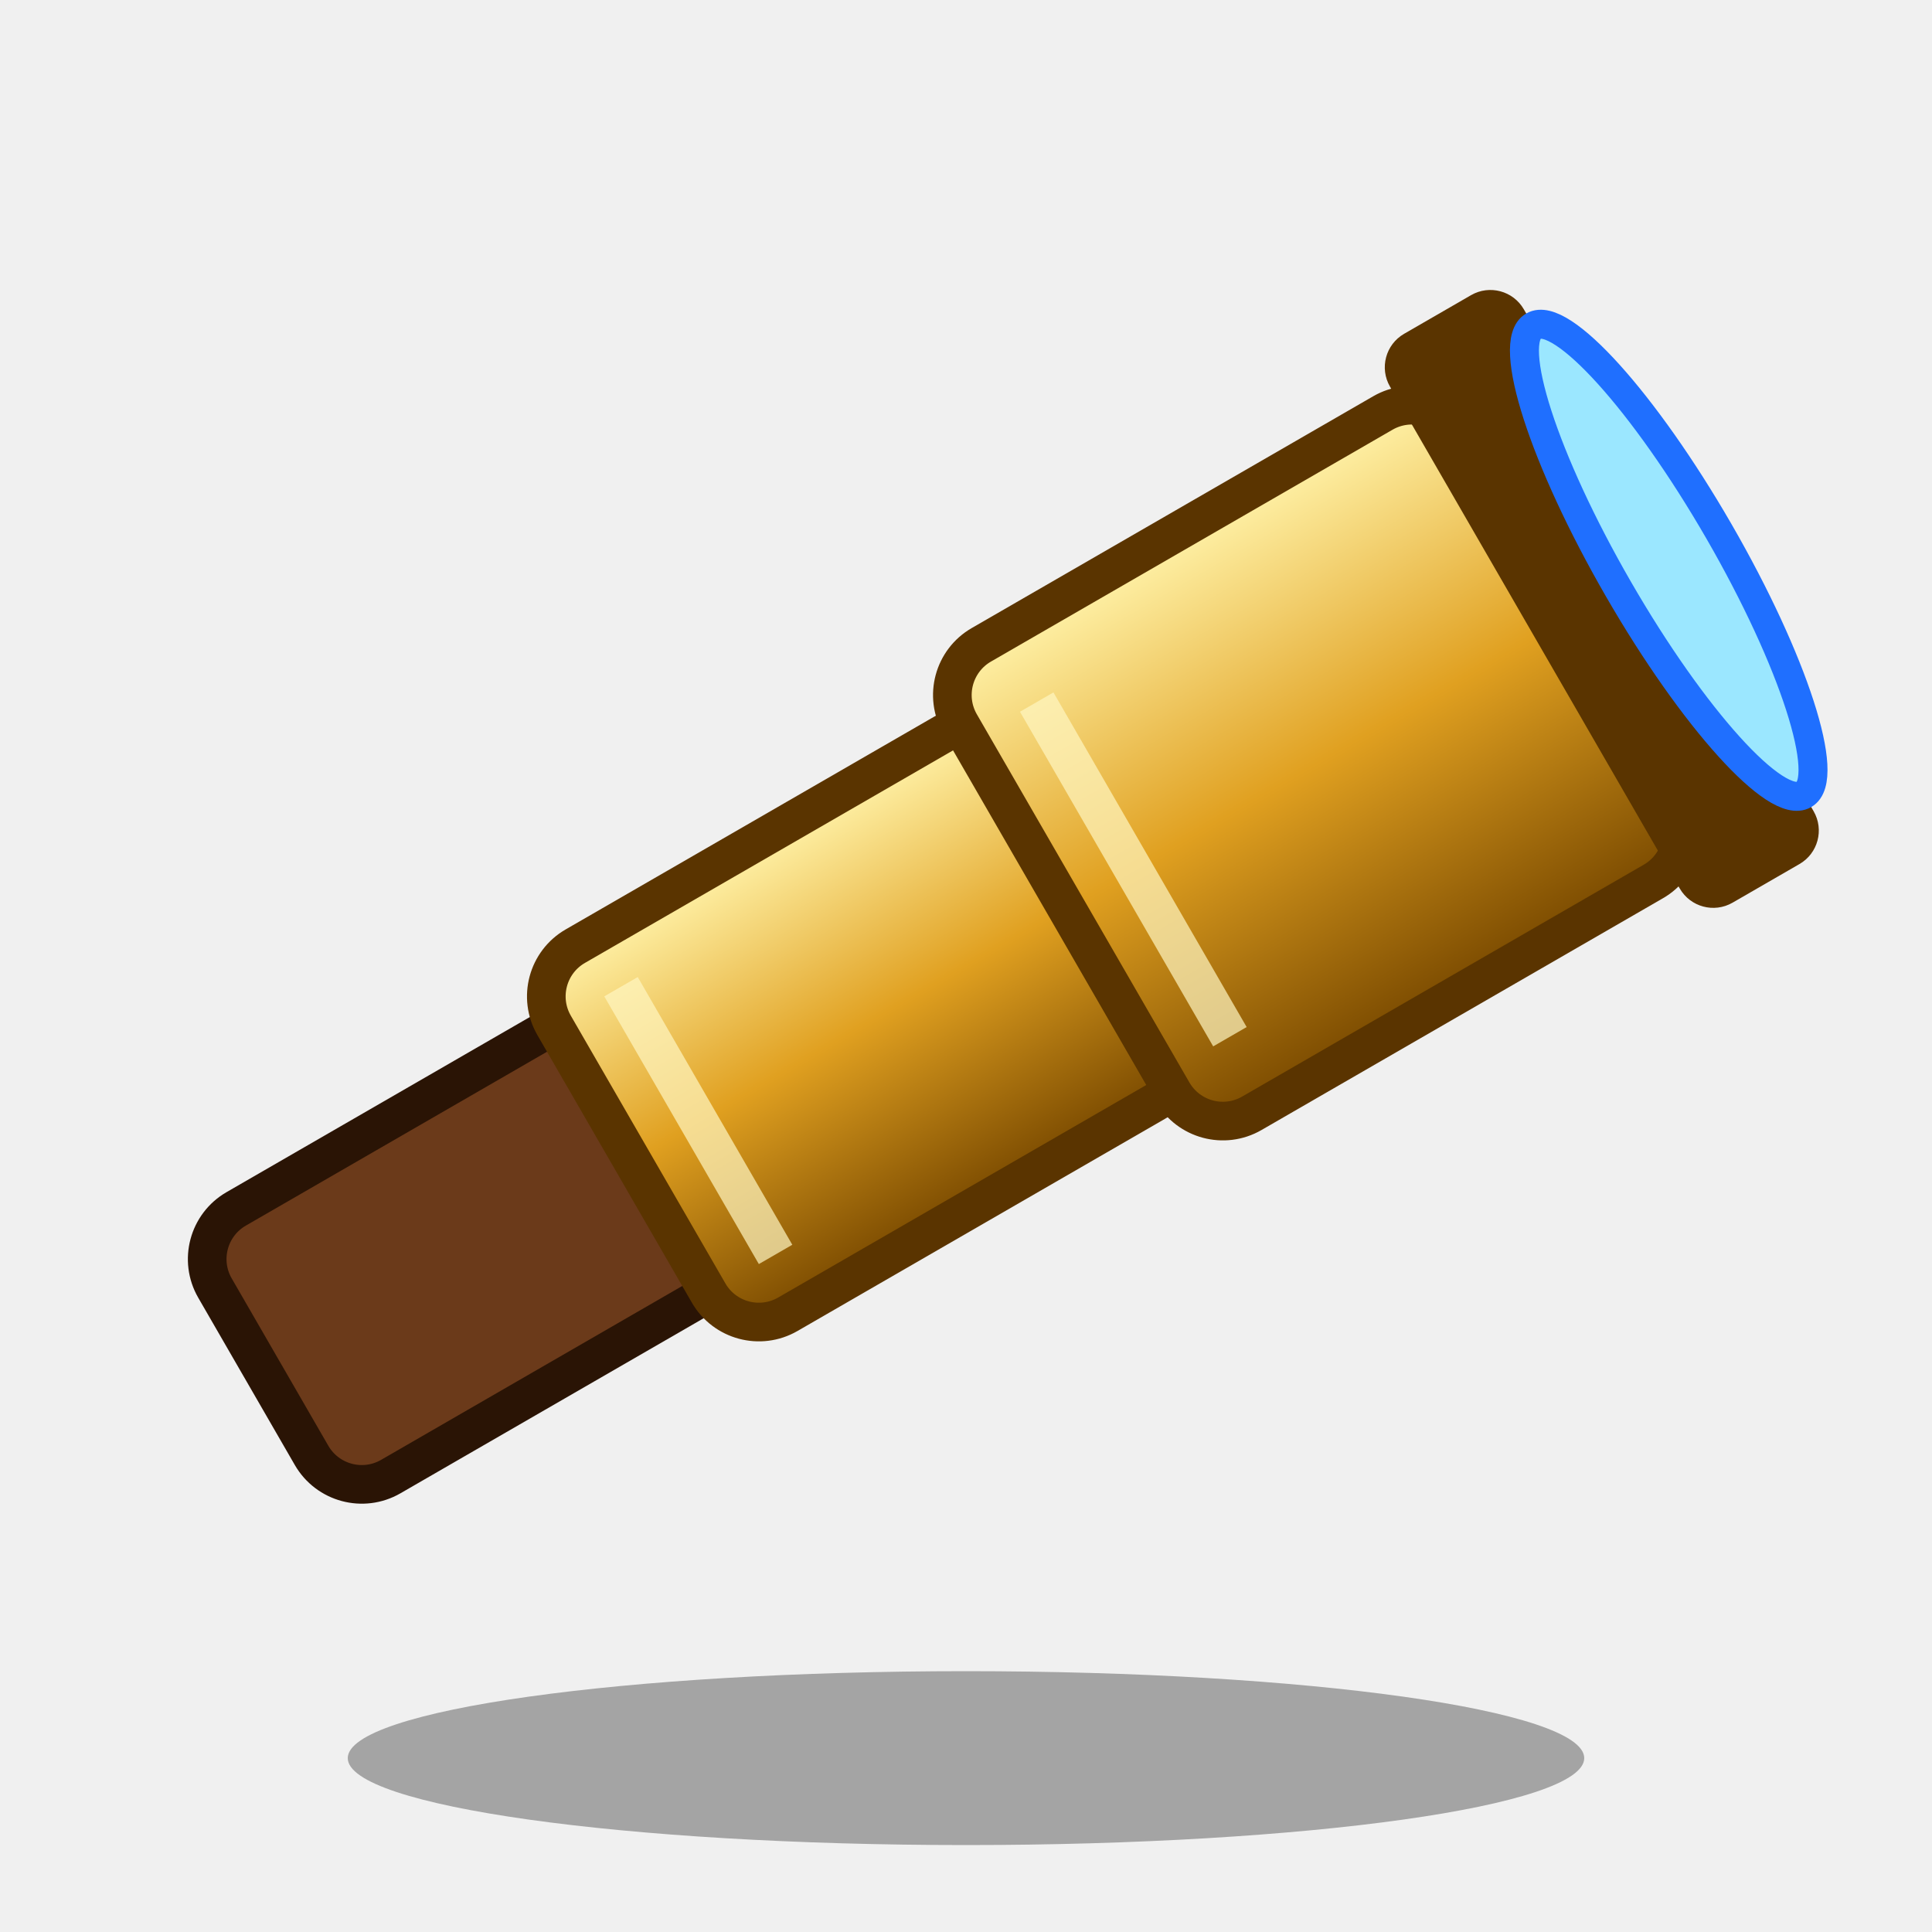
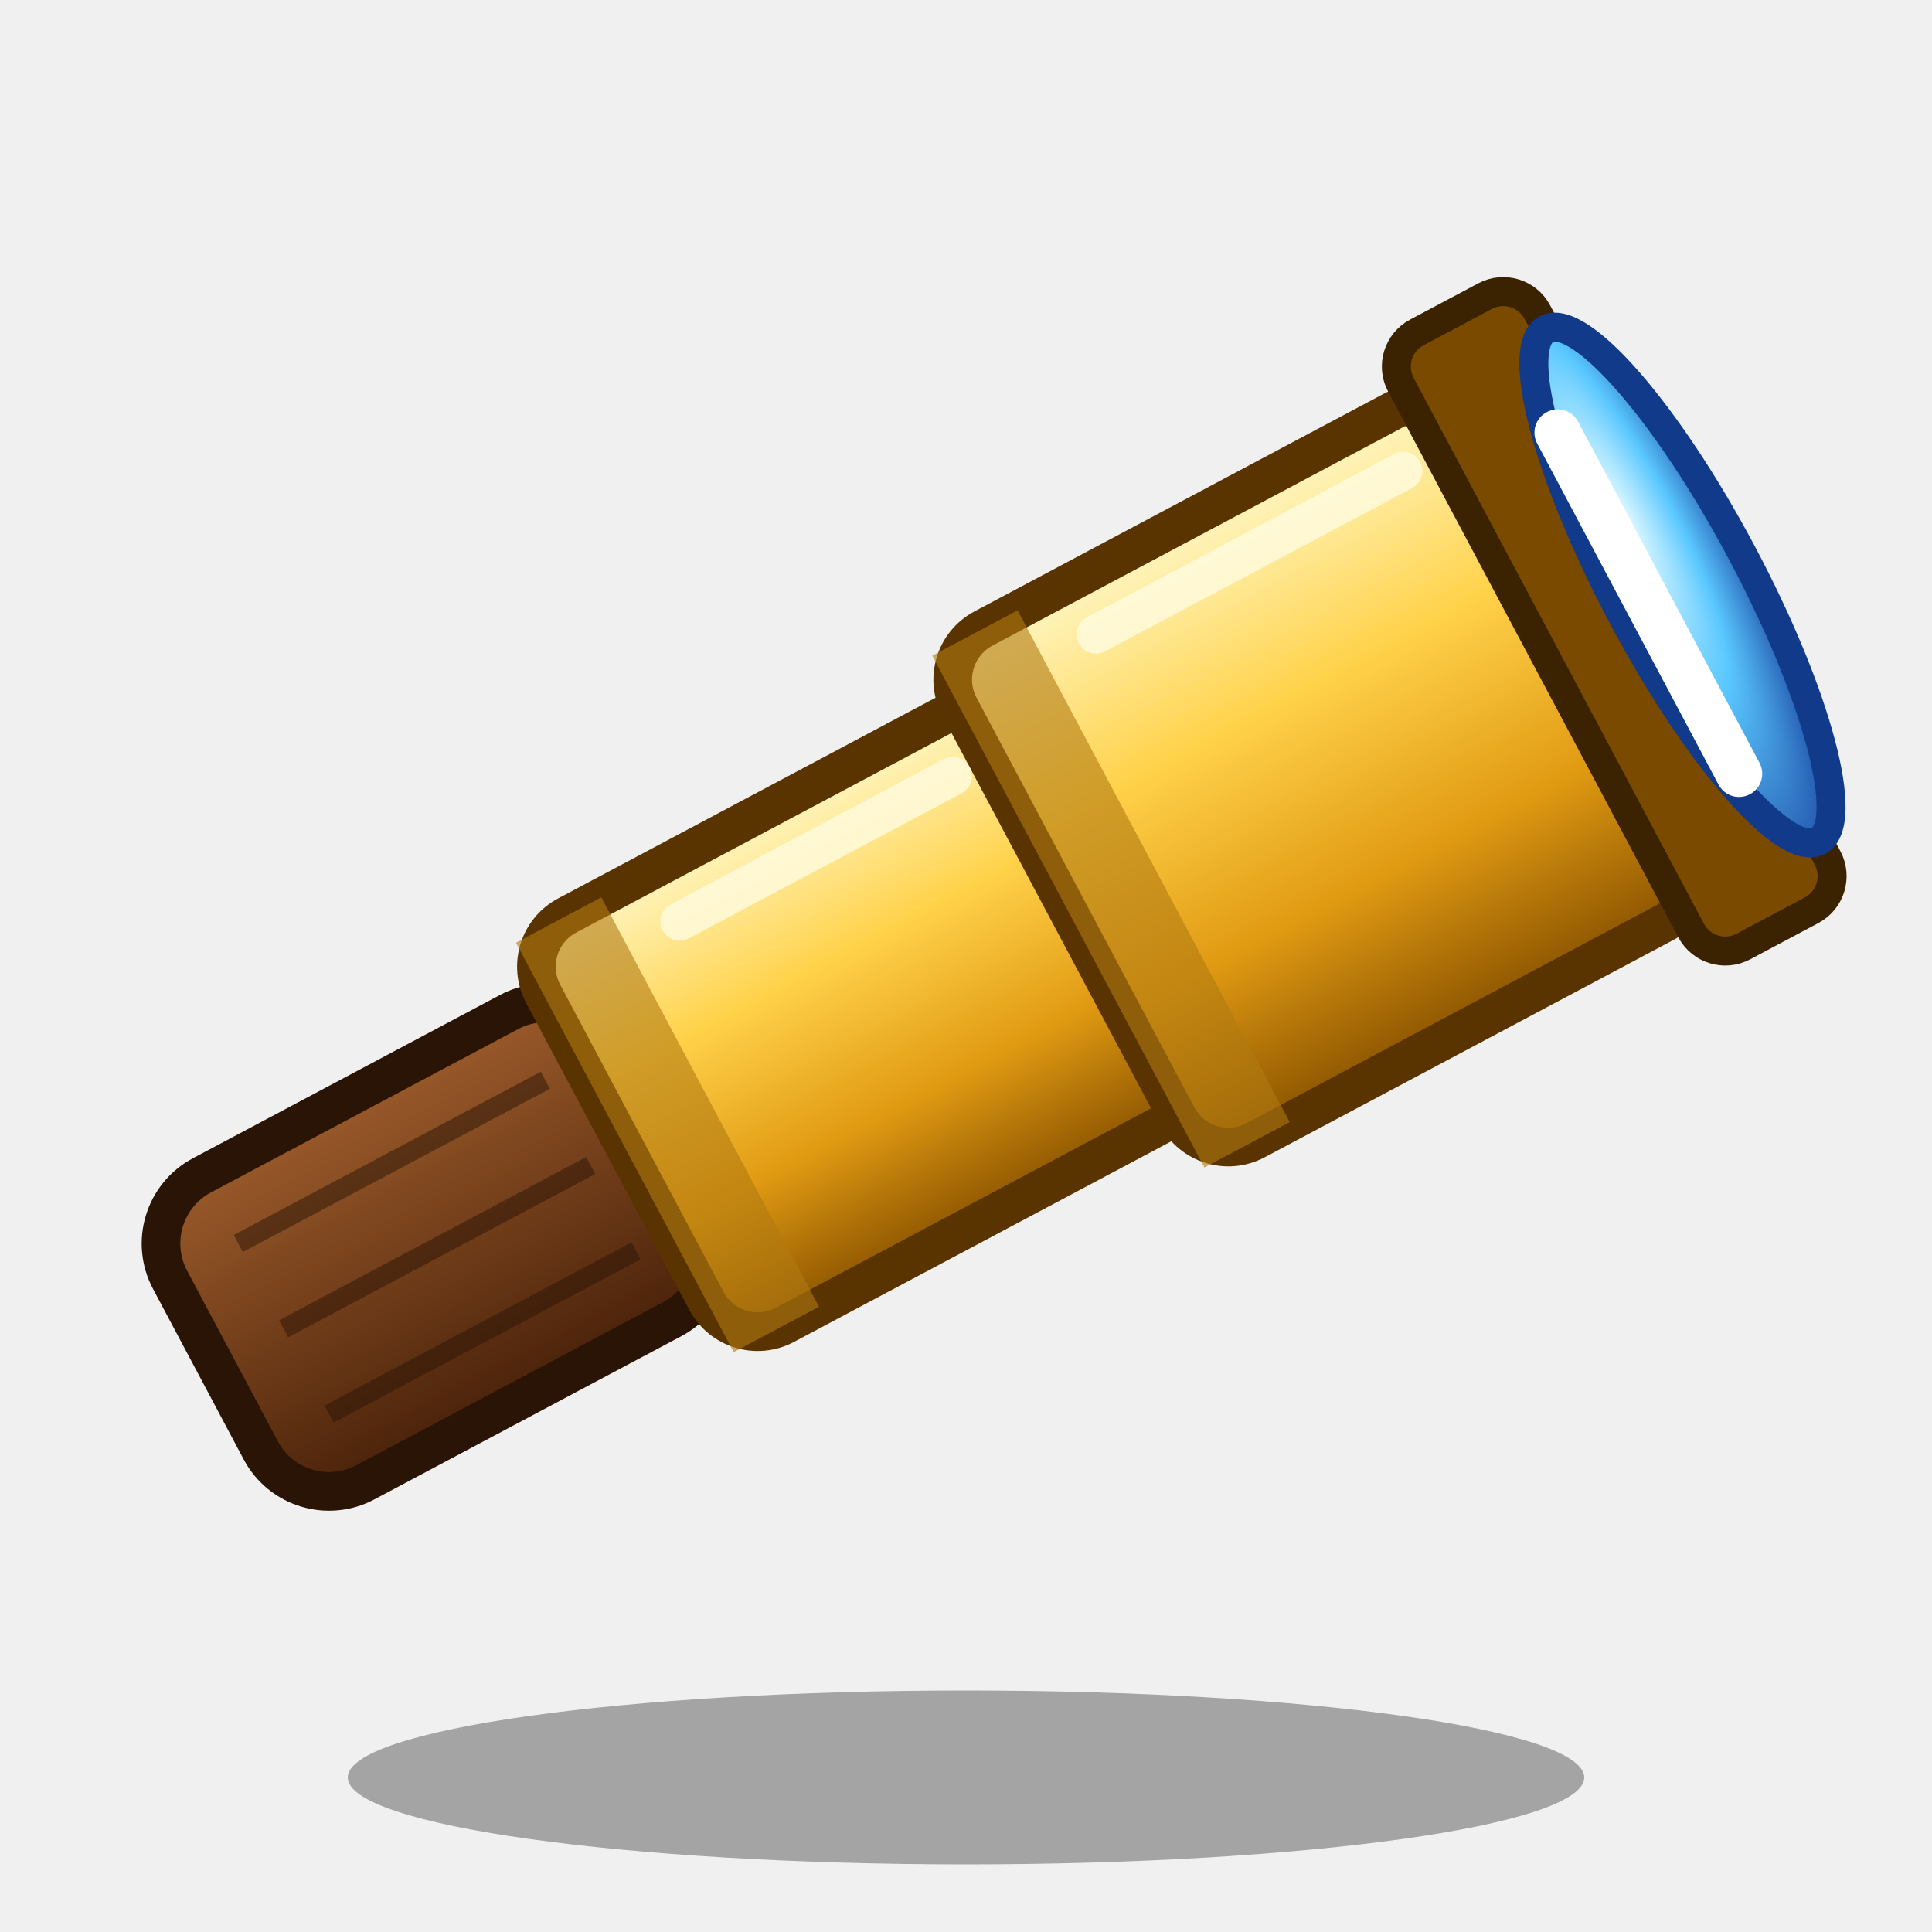
<svg xmlns="http://www.w3.org/2000/svg" width="512" height="512" viewBox="0 0 100 100">
  <defs>
-     <linearGradient id="sg11" x1="0" y1="0" x2="0" y2="1">
-       <stop offset="0" stop-color="#fff2a8" />
-       <stop offset=".5" stop-color="#e0a020" />
-       <stop offset="1" stop-color="#7a4a00" />
+     <linearGradient id="sg12g" x1="0" y1="0" x2="0" y2="1">
+       <stop offset="0" stop-color="#fff6c2" />
+       <stop offset=".35" stop-color="#ffd24a" />
+       <stop offset=".7" stop-color="#e09a12" />
+       <stop offset="1" stop-color="#8a5300" />
    </linearGradient>
+     <linearGradient id="sg12l" x1="0" y1="0" x2="0" y2="1">
+       <stop offset="0" stop-color="#9a5a2a" />
+       <stop offset="1" stop-color="#4a220a" />
+     </linearGradient>
+     <radialGradient id="sg12e" cx=".35" cy=".35" r=".7">
+       <stop offset="0" stop-color="#e6fbff" />
+       <stop offset=".5" stop-color="#5ac8ff" />
+       <stop offset="1" stop-color="#1f4fa8" />
+     </radialGradient>
  </defs>
-   <ellipse cx="50" cy="91" rx="32" ry="4.5" fill="#000" opacity=".32" />
-   <g transform="rotate(-30 50 50)">
-     <rect x="8" y="42" width="24" height="16" rx="3" fill="#6b3a1a" stroke="#2a1405" stroke-width="2" />
-     <rect x="30" y="39" width="28" height="22" rx="3" fill="url(#sg11)" stroke="#5a3400" stroke-width="2" />
-     <rect x="56" y="36" width="30" height="28" rx="3" fill="url(#sg11)" stroke="#5a3400" stroke-width="2" />
-     <rect x="84" y="33" width="8" height="34" rx="2" fill="#5a3400" />
-     <ellipse cx="92" cy="50" rx="3" ry="14" fill="#9be7ff" stroke="#1f6fff" stroke-width="1.5" />
-     <path d="M60 40 v20 M34 42 v16" stroke="#fff6c2" stroke-width="2" opacity=".7" />
+   <ellipse cx="50" cy="92" rx="32" ry="4.5" fill="#000" opacity=".32" />
+   <g transform="rotate(-28 50 50)">
+     <rect x="6" y="41" width="26" height="18" rx="4" fill="url(#sg12l)" stroke="#2a1405" stroke-width="2" />
+     <path d="M10 45 h18 M10 50 h18 M10 55 h18" stroke="#2a1405" stroke-width="1" opacity=".5" />
+     <g class="a-tube">
+       <rect x="30" y="38" width="28" height="24" rx="3" fill="url(#sg12g)" stroke="#5a3400" stroke-width="2" />
+       <rect x="30" y="38" width="5" height="24" fill="#b07a10" opacity=".6" />
+       <rect x="56" y="35" width="30" height="30" rx="3" fill="url(#sg12g)" stroke="#5a3400" stroke-width="2" />
+       <rect x="56" y="35" width="5" height="30" fill="#b07a10" opacity=".6" />
+       <rect x="84" y="32" width="8" height="36" rx="2" fill="#7a4a00" stroke="#3b2200" stroke-width="1.5" />
+       <ellipse cx="92" cy="50" rx="3.5" ry="15" fill="url(#sg12e)" stroke="#123a8a" stroke-width="1.5" />
+       <path class="a-glint" d="M90 40 v20" stroke="#fff" stroke-width="2.4" stroke-linecap="round" />
+       <path d="M38 41 h16 M64 38 h18" stroke="#fffbe0" stroke-width="2" stroke-linecap="round" opacity=".8" />
+     </g>
  </g>
+   <path class="a-spark" opacity="0" style="animation-delay:0s" d="M82 12 Q83.08 16.92 88 18 Q83.08 19.08 82 24 Q80.92 19.08 76 18 Q80.92 16.92 82 12Z" fill="#fffbe0" />
</svg>
